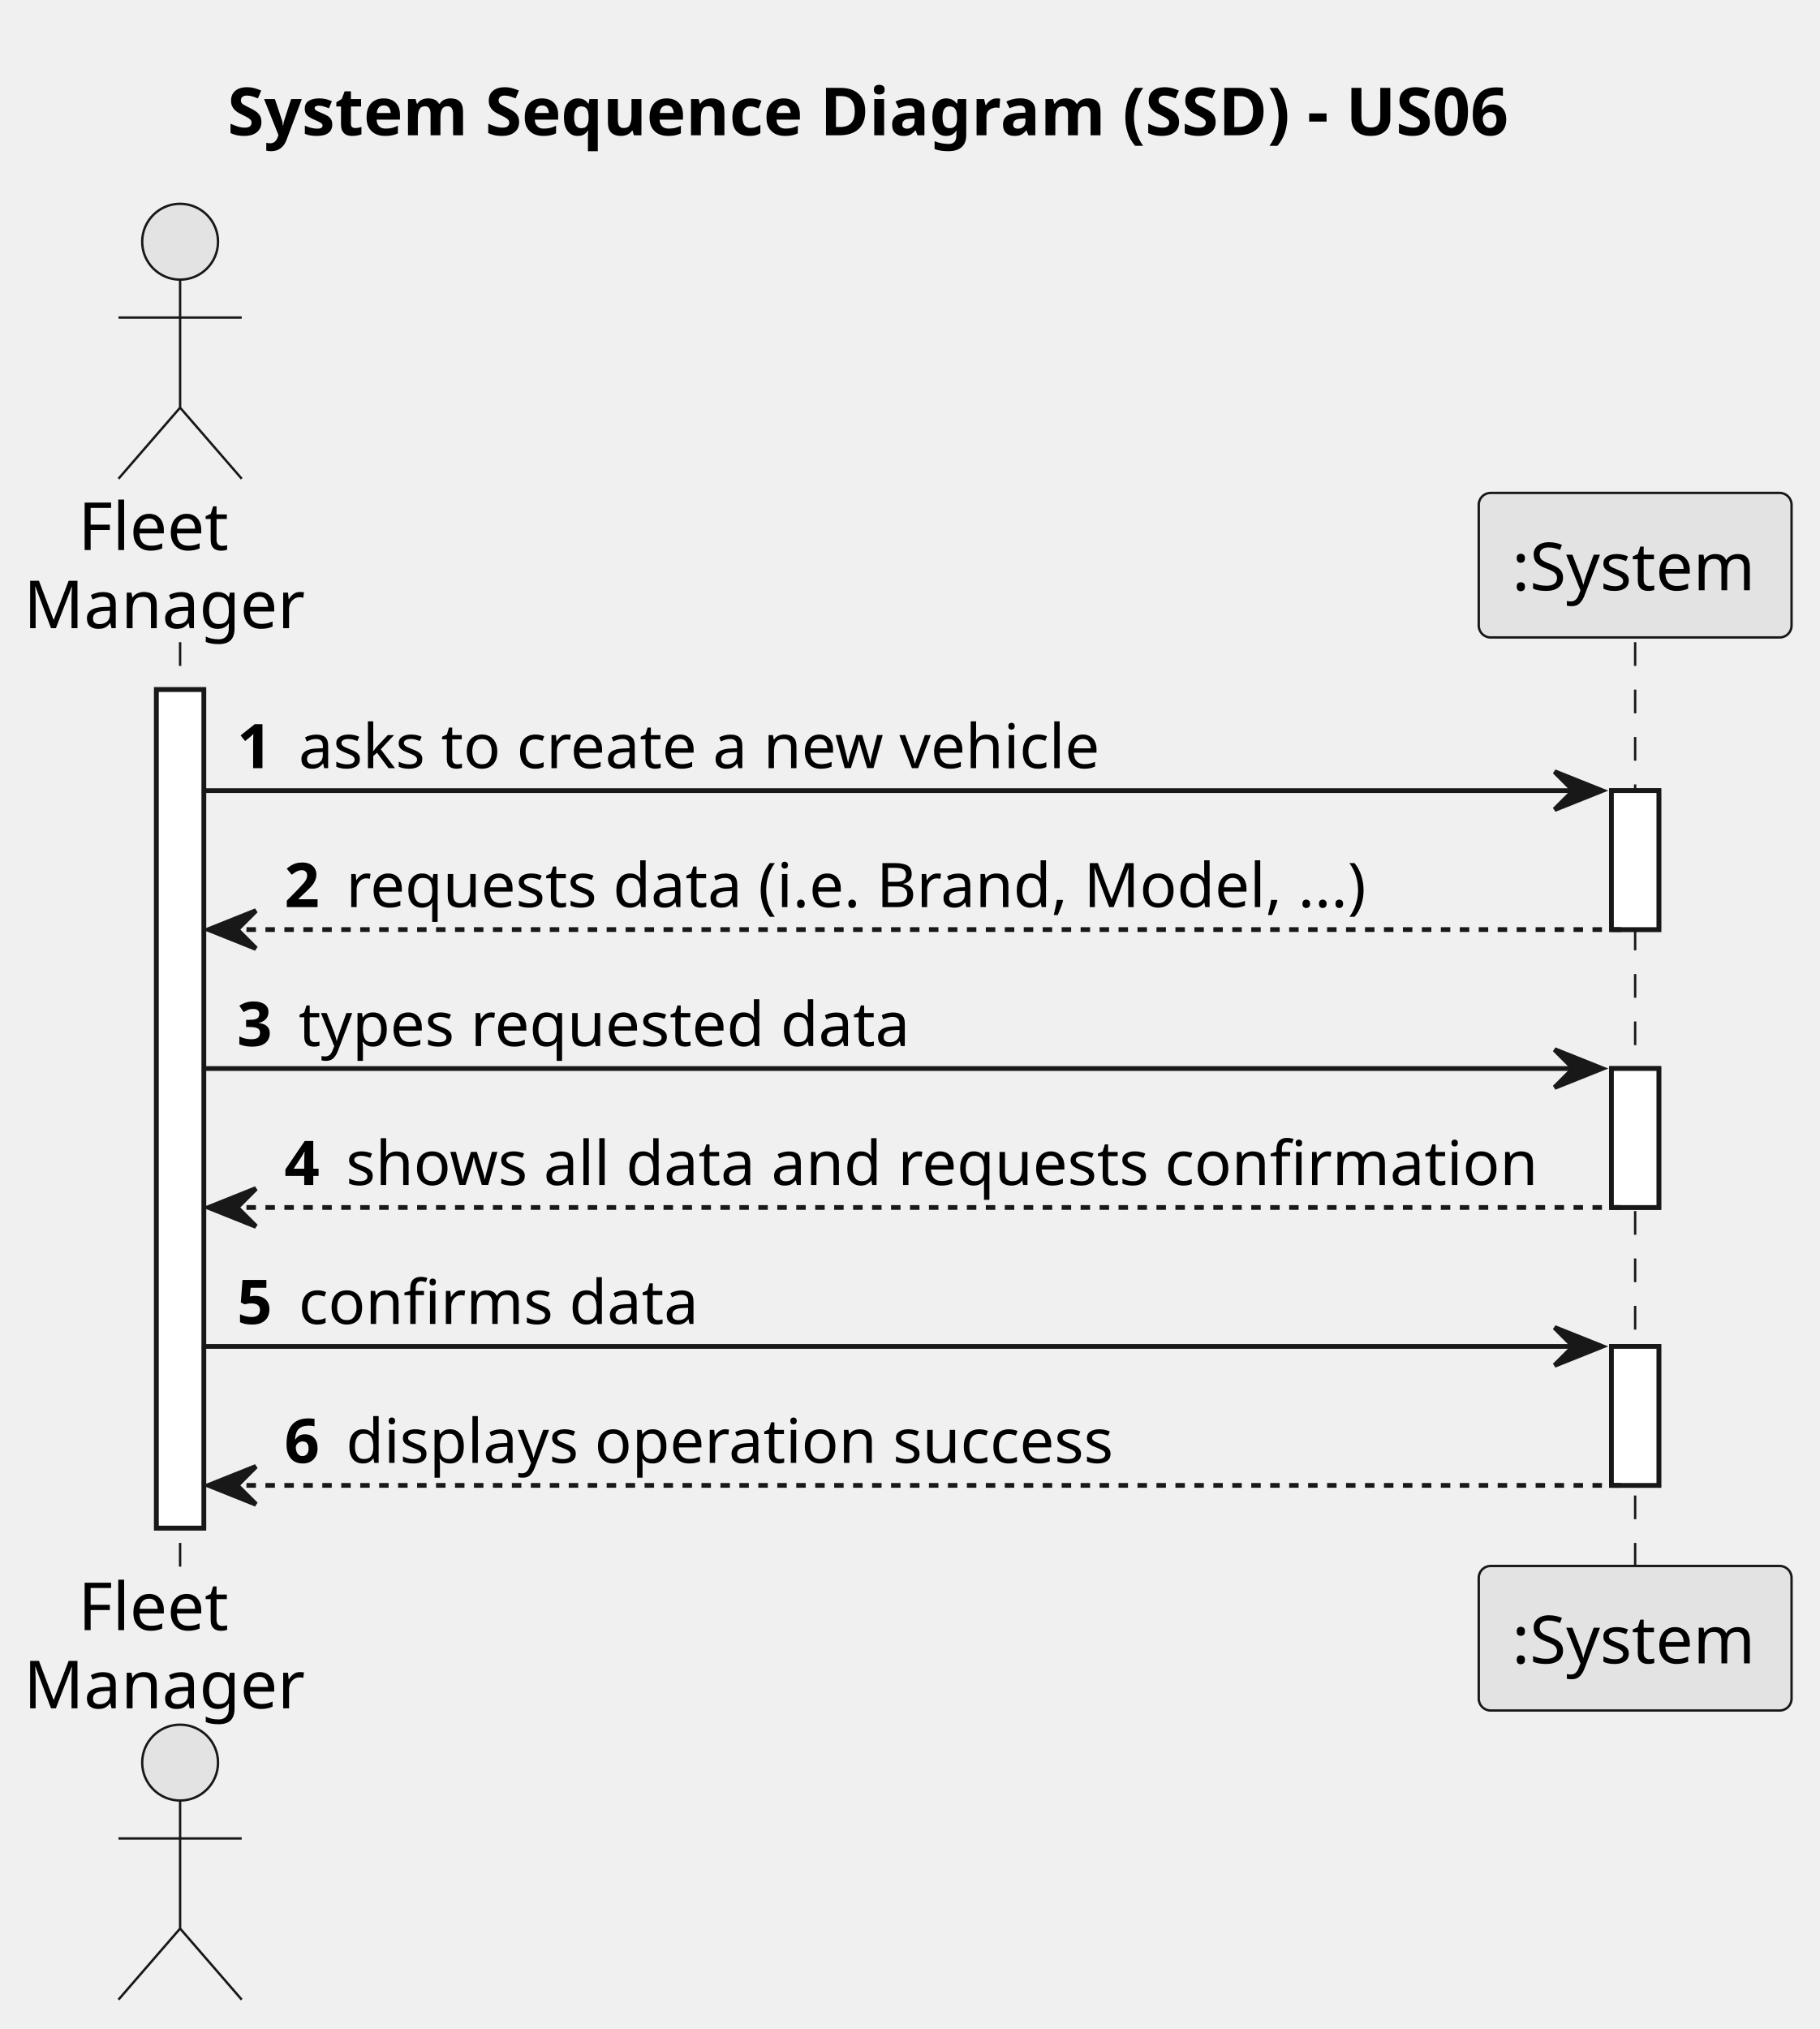
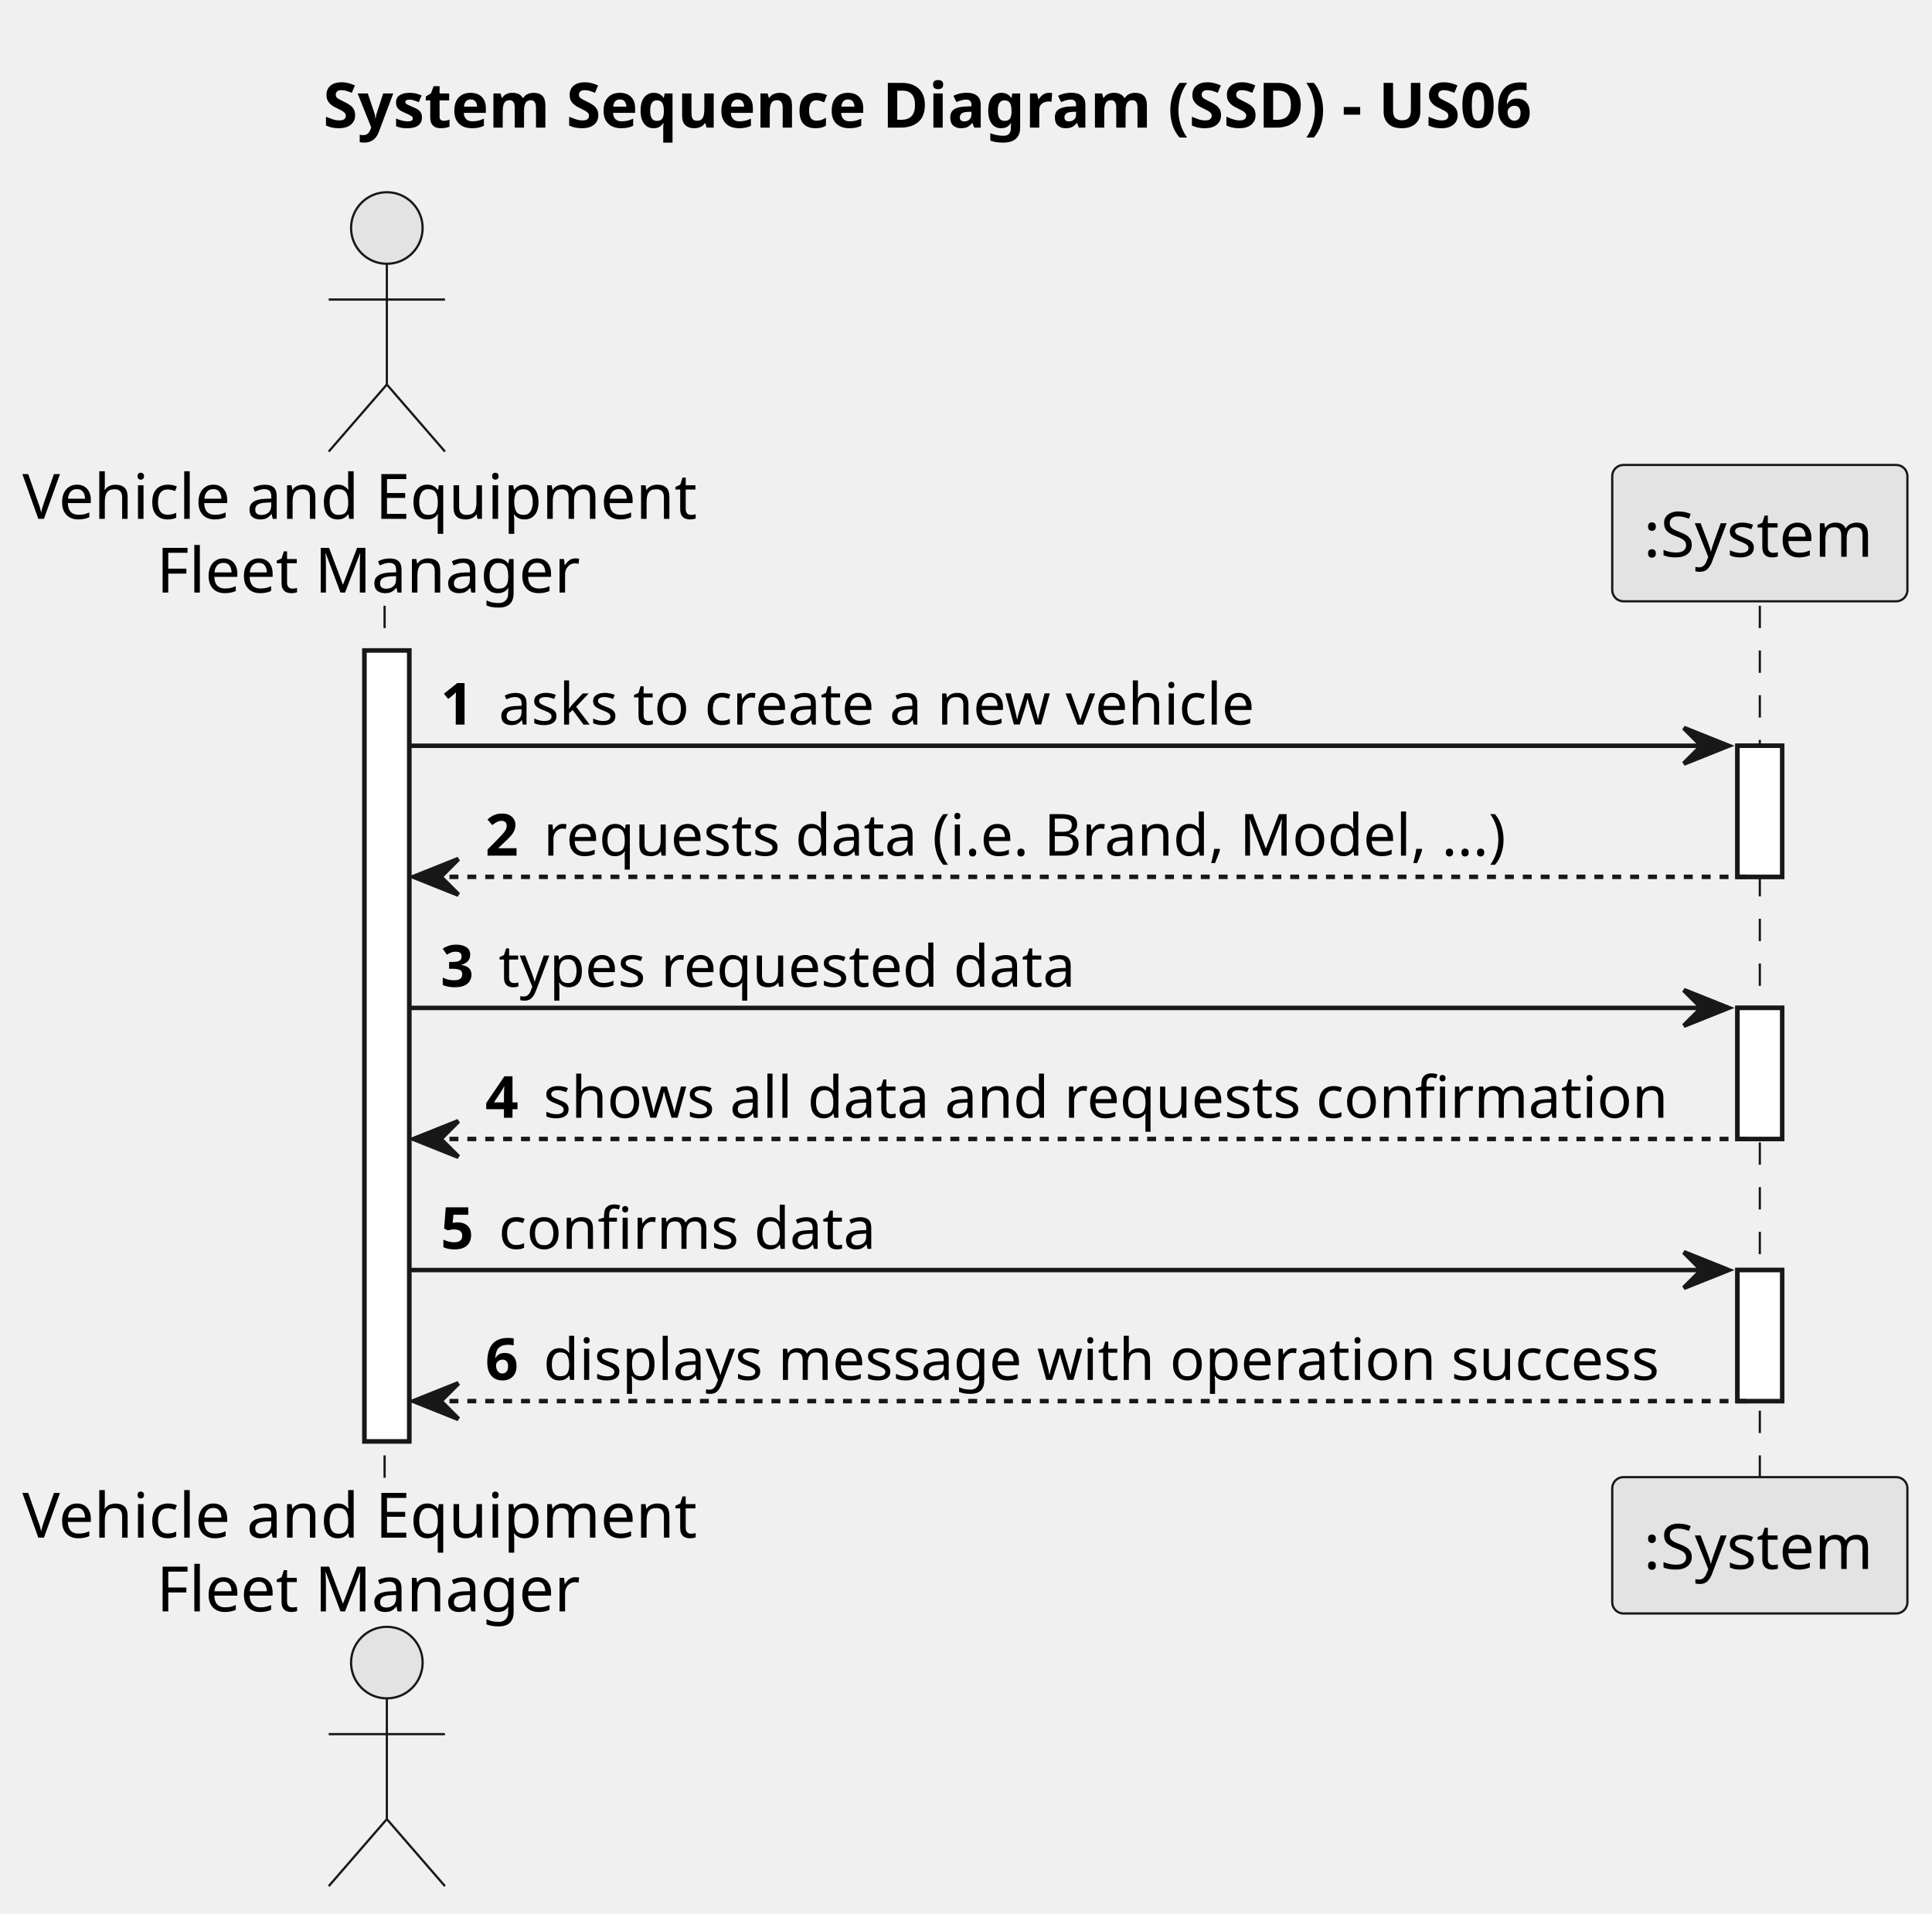
- <svg xmlns="http://www.w3.org/2000/svg" contentStyleType="text/css" height="428px" preserveAspectRatio="none" style="width:384px;height:428px;background:#FFFFFF;" version="1.1" viewBox="0 0 384 428" width="384px" zoomAndPan="magnify">
+ <svg xmlns="http://www.w3.org/2000/svg" contentStyleType="text/css" height="428px" preserveAspectRatio="none" style="width:432px;height:428px;background:#FFFFFF;" version="1.1" viewBox="0 0 432 428" width="432px" zoomAndPan="magnify">
  <defs />
  <g>
-     <text fill="#000000" font-family="sans-serif" font-size="14" font-weight="bold" lengthAdjust="spacing" textLength="286" x="48" y="28.535">System Sequence Diagram (SSD) - US06</text>
-     <rect fill="#FFFFFF" height="176.863" style="stroke:#181818;stroke-width:1.0;" width="10" x="33" y="145.465" />
-     <rect fill="#FFFFFF" height="29.311" style="stroke:#181818;stroke-width:1.0;" width="10" x="340" y="166.775" />
-     <rect fill="#FFFFFF" height="29.311" style="stroke:#181818;stroke-width:1.0;" width="10" x="340" y="225.397" />
-     <rect fill="#FFFFFF" height="29.311" style="stroke:#181818;stroke-width:1.0;" width="10" x="340" y="284.018" />
-     <line style="stroke:#181818;stroke-width:0.5;stroke-dasharray:5.0,5.0;" x1="38" x2="38" y1="135.465" y2="331.328" />
-     <line style="stroke:#181818;stroke-width:0.5;stroke-dasharray:5.0,5.0;" x1="345" x2="345" y1="135.465" y2="331.328" />
-     <text fill="#000000" font-family="sans-serif" font-size="14" lengthAdjust="spacing" textLength="33" x="16.5" y="116.023">Fleet</text>
-     <text fill="#000000" font-family="sans-serif" font-size="14" lengthAdjust="spacing" textLength="60" x="5" y="132.512">Manager</text>
-     <ellipse cx="38" cy="50.988" fill="#E3E3E3" rx="8" ry="8" style="stroke:#181818;stroke-width:0.5;" />
-     <path d="M38,58.988 L38,85.988 M25,66.988 L51,66.988 M38,85.988 L25,100.988 M38,85.988 L51,100.988 " fill="none" style="stroke:#181818;stroke-width:0.5;" />
-     <text fill="#000000" font-family="sans-serif" font-size="14" lengthAdjust="spacing" textLength="33" x="16.5" y="343.863">Fleet</text>
-     <text fill="#000000" font-family="sans-serif" font-size="14" lengthAdjust="spacing" textLength="60" x="5" y="360.352">Manager</text>
-     <ellipse cx="38" cy="371.805" fill="#E3E3E3" rx="8" ry="8" style="stroke:#181818;stroke-width:0.5;" />
-     <path d="M38,379.805 L38,406.805 M25,387.805 L51,387.805 M38,406.805 L25,421.805 M38,406.805 L51,421.805 " fill="none" style="stroke:#181818;stroke-width:0.5;" />
-     <rect fill="#E3E3E3" height="30.488" rx="2.5" ry="2.5" style="stroke:#181818;stroke-width:0.5;" width="66" x="312" y="103.977" />
-     <text fill="#000000" font-family="sans-serif" font-size="14" lengthAdjust="spacing" textLength="52" x="319" y="124.512">:System</text>
-     <rect fill="#E3E3E3" height="30.488" rx="2.5" ry="2.5" style="stroke:#181818;stroke-width:0.5;" width="66" x="312" y="330.328" />
-     <text fill="#000000" font-family="sans-serif" font-size="14" lengthAdjust="spacing" textLength="52" x="319" y="350.863">:System</text>
-     <rect fill="#FFFFFF" height="176.863" style="stroke:#181818;stroke-width:1.0;" width="10" x="33" y="145.465" />
-     <rect fill="#FFFFFF" height="29.311" style="stroke:#181818;stroke-width:1.0;" width="10" x="340" y="166.775" />
-     <rect fill="#FFFFFF" height="29.311" style="stroke:#181818;stroke-width:1.0;" width="10" x="340" y="225.397" />
-     <rect fill="#FFFFFF" height="29.311" style="stroke:#181818;stroke-width:1.0;" width="10" x="340" y="284.018" />
-     <polygon fill="#181818" points="328,162.775,338,166.775,328,170.775,332,166.775" style="stroke:#181818;stroke-width:1.0;" />
-     <line style="stroke:#181818;stroke-width:1.0;" x1="43" x2="334" y1="166.775" y2="166.775" />
-     <text fill="#000000" font-family="sans-serif" font-size="13" font-weight="bold" lengthAdjust="spacing" textLength="9" x="50" y="162.033">1</text>
-     <text fill="#000000" font-family="sans-serif" font-size="13" lengthAdjust="spacing" textLength="176" x="63" y="162.033">asks to create a new vehicle</text>
-     <polygon fill="#181818" points="54,192.086,44,196.086,54,200.086,50,196.086" style="stroke:#181818;stroke-width:1.0;" />
-     <line style="stroke:#181818;stroke-width:1.0;stroke-dasharray:2.0,2.0;" x1="48" x2="344" y1="196.086" y2="196.086" />
-     <text fill="#000000" font-family="sans-serif" font-size="13" font-weight="bold" lengthAdjust="spacing" textLength="9" x="60" y="191.344">2</text>
-     <text fill="#000000" font-family="sans-serif" font-size="13" lengthAdjust="spacing" textLength="221" x="73" y="191.344">requests data (i.e. Brand, Model, ...)</text>
-     <polygon fill="#181818" points="328,221.397,338,225.397,328,229.397,332,225.397" style="stroke:#181818;stroke-width:1.0;" />
-     <line style="stroke:#181818;stroke-width:1.0;" x1="43" x2="334" y1="225.397" y2="225.397" />
-     <text fill="#000000" font-family="sans-serif" font-size="13" font-weight="bold" lengthAdjust="spacing" textLength="9" x="50" y="220.654">3</text>
-     <text fill="#000000" font-family="sans-serif" font-size="13" lengthAdjust="spacing" textLength="131" x="63" y="220.654">types requested data</text>
-     <polygon fill="#181818" points="54,250.707,44,254.707,54,258.707,50,254.707" style="stroke:#181818;stroke-width:1.0;" />
-     <line style="stroke:#181818;stroke-width:1.0;stroke-dasharray:2.0,2.0;" x1="48" x2="344" y1="254.707" y2="254.707" />
-     <text fill="#000000" font-family="sans-serif" font-size="13" font-weight="bold" lengthAdjust="spacing" textLength="9" x="60" y="249.965">4</text>
-     <text fill="#000000" font-family="sans-serif" font-size="13" lengthAdjust="spacing" textLength="260" x="73" y="249.965">shows all data and requests confirmation</text>
-     <polygon fill="#181818" points="328,280.018,338,284.018,328,288.018,332,284.018" style="stroke:#181818;stroke-width:1.0;" />
-     <line style="stroke:#181818;stroke-width:1.0;" x1="43" x2="334" y1="284.018" y2="284.018" />
-     <text fill="#000000" font-family="sans-serif" font-size="13" font-weight="bold" lengthAdjust="spacing" textLength="9" x="50" y="279.275">5</text>
-     <text fill="#000000" font-family="sans-serif" font-size="13" lengthAdjust="spacing" textLength="87" x="63" y="279.275">confirms data</text>
-     <polygon fill="#181818" points="54,309.328,44,313.328,54,317.328,50,313.328" style="stroke:#181818;stroke-width:1.0;" />
-     <line style="stroke:#181818;stroke-width:1.0;stroke-dasharray:2.0,2.0;" x1="48" x2="344" y1="313.328" y2="313.328" />
-     <text fill="#000000" font-family="sans-serif" font-size="13" font-weight="bold" lengthAdjust="spacing" textLength="9" x="60" y="308.586">6</text>
-     <text fill="#000000" font-family="sans-serif" font-size="13" lengthAdjust="spacing" textLength="170" x="73" y="308.586">displays operation success</text>
+     <text fill="#000000" font-family="sans-serif" font-size="14" font-weight="bold" lengthAdjust="spacing" textLength="286" x="72.25" y="28.535">System Sequence Diagram (SSD) - US06</text>
+     <rect fill="#FFFFFF" height="176.863" style="stroke:#181818;stroke-width:1.0;" width="10" x="81.5" y="145.465" />
+     <rect fill="#FFFFFF" height="29.311" style="stroke:#181818;stroke-width:1.0;" width="10" x="388.5" y="166.775" />
+     <rect fill="#FFFFFF" height="29.311" style="stroke:#181818;stroke-width:1.0;" width="10" x="388.5" y="225.397" />
+     <rect fill="#FFFFFF" height="29.311" style="stroke:#181818;stroke-width:1.0;" width="10" x="388.5" y="284.018" />
+     <line style="stroke:#181818;stroke-width:0.5;stroke-dasharray:5.0,5.0;" x1="86" x2="86" y1="135.465" y2="331.328" />
+     <line style="stroke:#181818;stroke-width:0.5;stroke-dasharray:5.0,5.0;" x1="393.5" x2="393.5" y1="135.465" y2="331.328" />
+     <text fill="#000000" font-family="sans-serif" font-size="14" lengthAdjust="spacing" textLength="157" x="5" y="116.023">Vehicle and Equipment</text>
+     <text fill="#000000" font-family="sans-serif" font-size="14" lengthAdjust="spacing" textLength="97" x="35" y="132.512">Fleet Manager</text>
+     <ellipse cx="86.5" cy="50.988" fill="#E3E3E3" rx="8" ry="8" style="stroke:#181818;stroke-width:0.5;" />
+     <path d="M86.5,58.988 L86.5,85.988 M73.5,66.988 L99.5,66.988 M86.5,85.988 L73.5,100.988 M86.5,85.988 L99.5,100.988 " fill="none" style="stroke:#181818;stroke-width:0.5;" />
+     <text fill="#000000" font-family="sans-serif" font-size="14" lengthAdjust="spacing" textLength="157" x="5" y="343.863">Vehicle and Equipment</text>
+     <text fill="#000000" font-family="sans-serif" font-size="14" lengthAdjust="spacing" textLength="97" x="35" y="360.352">Fleet Manager</text>
+     <ellipse cx="86.5" cy="371.805" fill="#E3E3E3" rx="8" ry="8" style="stroke:#181818;stroke-width:0.5;" />
+     <path d="M86.5,379.805 L86.5,406.805 M73.5,387.805 L99.5,387.805 M86.5,406.805 L73.5,421.805 M86.5,406.805 L99.5,421.805 " fill="none" style="stroke:#181818;stroke-width:0.5;" />
+     <rect fill="#E3E3E3" height="30.488" rx="2.5" ry="2.5" style="stroke:#181818;stroke-width:0.5;" width="66" x="360.5" y="103.977" />
+     <text fill="#000000" font-family="sans-serif" font-size="14" lengthAdjust="spacing" textLength="52" x="367.5" y="124.512">:System</text>
+     <rect fill="#E3E3E3" height="30.488" rx="2.5" ry="2.5" style="stroke:#181818;stroke-width:0.5;" width="66" x="360.5" y="330.328" />
+     <text fill="#000000" font-family="sans-serif" font-size="14" lengthAdjust="spacing" textLength="52" x="367.5" y="350.863">:System</text>
+     <rect fill="#FFFFFF" height="176.863" style="stroke:#181818;stroke-width:1.0;" width="10" x="81.5" y="145.465" />
+     <rect fill="#FFFFFF" height="29.311" style="stroke:#181818;stroke-width:1.0;" width="10" x="388.5" y="166.775" />
+     <rect fill="#FFFFFF" height="29.311" style="stroke:#181818;stroke-width:1.0;" width="10" x="388.5" y="225.397" />
+     <rect fill="#FFFFFF" height="29.311" style="stroke:#181818;stroke-width:1.0;" width="10" x="388.5" y="284.018" />
+     <polygon fill="#181818" points="376.5,162.775,386.5,166.775,376.5,170.775,380.5,166.775" style="stroke:#181818;stroke-width:1.0;" />
+     <line style="stroke:#181818;stroke-width:1.0;" x1="91.5" x2="382.5" y1="166.775" y2="166.775" />
+     <text fill="#000000" font-family="sans-serif" font-size="13" font-weight="bold" lengthAdjust="spacing" textLength="9" x="98.5" y="162.033">1</text>
+     <text fill="#000000" font-family="sans-serif" font-size="13" lengthAdjust="spacing" textLength="176" x="111.5" y="162.033">asks to create a new vehicle</text>
+     <polygon fill="#181818" points="102.5,192.086,92.5,196.086,102.5,200.086,98.5,196.086" style="stroke:#181818;stroke-width:1.0;" />
+     <line style="stroke:#181818;stroke-width:1.0;stroke-dasharray:2.0,2.0;" x1="96.5" x2="392.5" y1="196.086" y2="196.086" />
+     <text fill="#000000" font-family="sans-serif" font-size="13" font-weight="bold" lengthAdjust="spacing" textLength="9" x="108.5" y="191.344">2</text>
+     <text fill="#000000" font-family="sans-serif" font-size="13" lengthAdjust="spacing" textLength="221" x="121.5" y="191.344">requests data (i.e. Brand, Model, ...)</text>
+     <polygon fill="#181818" points="376.5,221.397,386.5,225.397,376.5,229.397,380.5,225.397" style="stroke:#181818;stroke-width:1.0;" />
+     <line style="stroke:#181818;stroke-width:1.0;" x1="91.5" x2="382.5" y1="225.397" y2="225.397" />
+     <text fill="#000000" font-family="sans-serif" font-size="13" font-weight="bold" lengthAdjust="spacing" textLength="9" x="98.5" y="220.654">3</text>
+     <text fill="#000000" font-family="sans-serif" font-size="13" lengthAdjust="spacing" textLength="131" x="111.5" y="220.654">types requested data</text>
+     <polygon fill="#181818" points="102.5,250.707,92.5,254.707,102.5,258.707,98.5,254.707" style="stroke:#181818;stroke-width:1.0;" />
+     <line style="stroke:#181818;stroke-width:1.0;stroke-dasharray:2.0,2.0;" x1="96.5" x2="392.5" y1="254.707" y2="254.707" />
+     <text fill="#000000" font-family="sans-serif" font-size="13" font-weight="bold" lengthAdjust="spacing" textLength="9" x="108.5" y="249.965">4</text>
+     <text fill="#000000" font-family="sans-serif" font-size="13" lengthAdjust="spacing" textLength="260" x="121.5" y="249.965">shows all data and requests confirmation</text>
+     <polygon fill="#181818" points="376.5,280.018,386.5,284.018,376.5,288.018,380.5,284.018" style="stroke:#181818;stroke-width:1.0;" />
+     <line style="stroke:#181818;stroke-width:1.0;" x1="91.5" x2="382.5" y1="284.018" y2="284.018" />
+     <text fill="#000000" font-family="sans-serif" font-size="13" font-weight="bold" lengthAdjust="spacing" textLength="9" x="98.5" y="279.275">5</text>
+     <text fill="#000000" font-family="sans-serif" font-size="13" lengthAdjust="spacing" textLength="87" x="111.5" y="279.275">confirms data</text>
+     <polygon fill="#181818" points="102.5,309.328,92.5,313.328,102.5,317.328,98.5,313.328" style="stroke:#181818;stroke-width:1.0;" />
+     <line style="stroke:#181818;stroke-width:1.0;stroke-dasharray:2.0,2.0;" x1="96.5" x2="392.5" y1="313.328" y2="313.328" />
+     <text fill="#000000" font-family="sans-serif" font-size="13" font-weight="bold" lengthAdjust="spacing" textLength="9" x="108.5" y="308.586">6</text>
+     <text fill="#000000" font-family="sans-serif" font-size="13" lengthAdjust="spacing" textLength="260" x="121.5" y="308.586">displays message with operation success</text>
  </g>
</svg>
